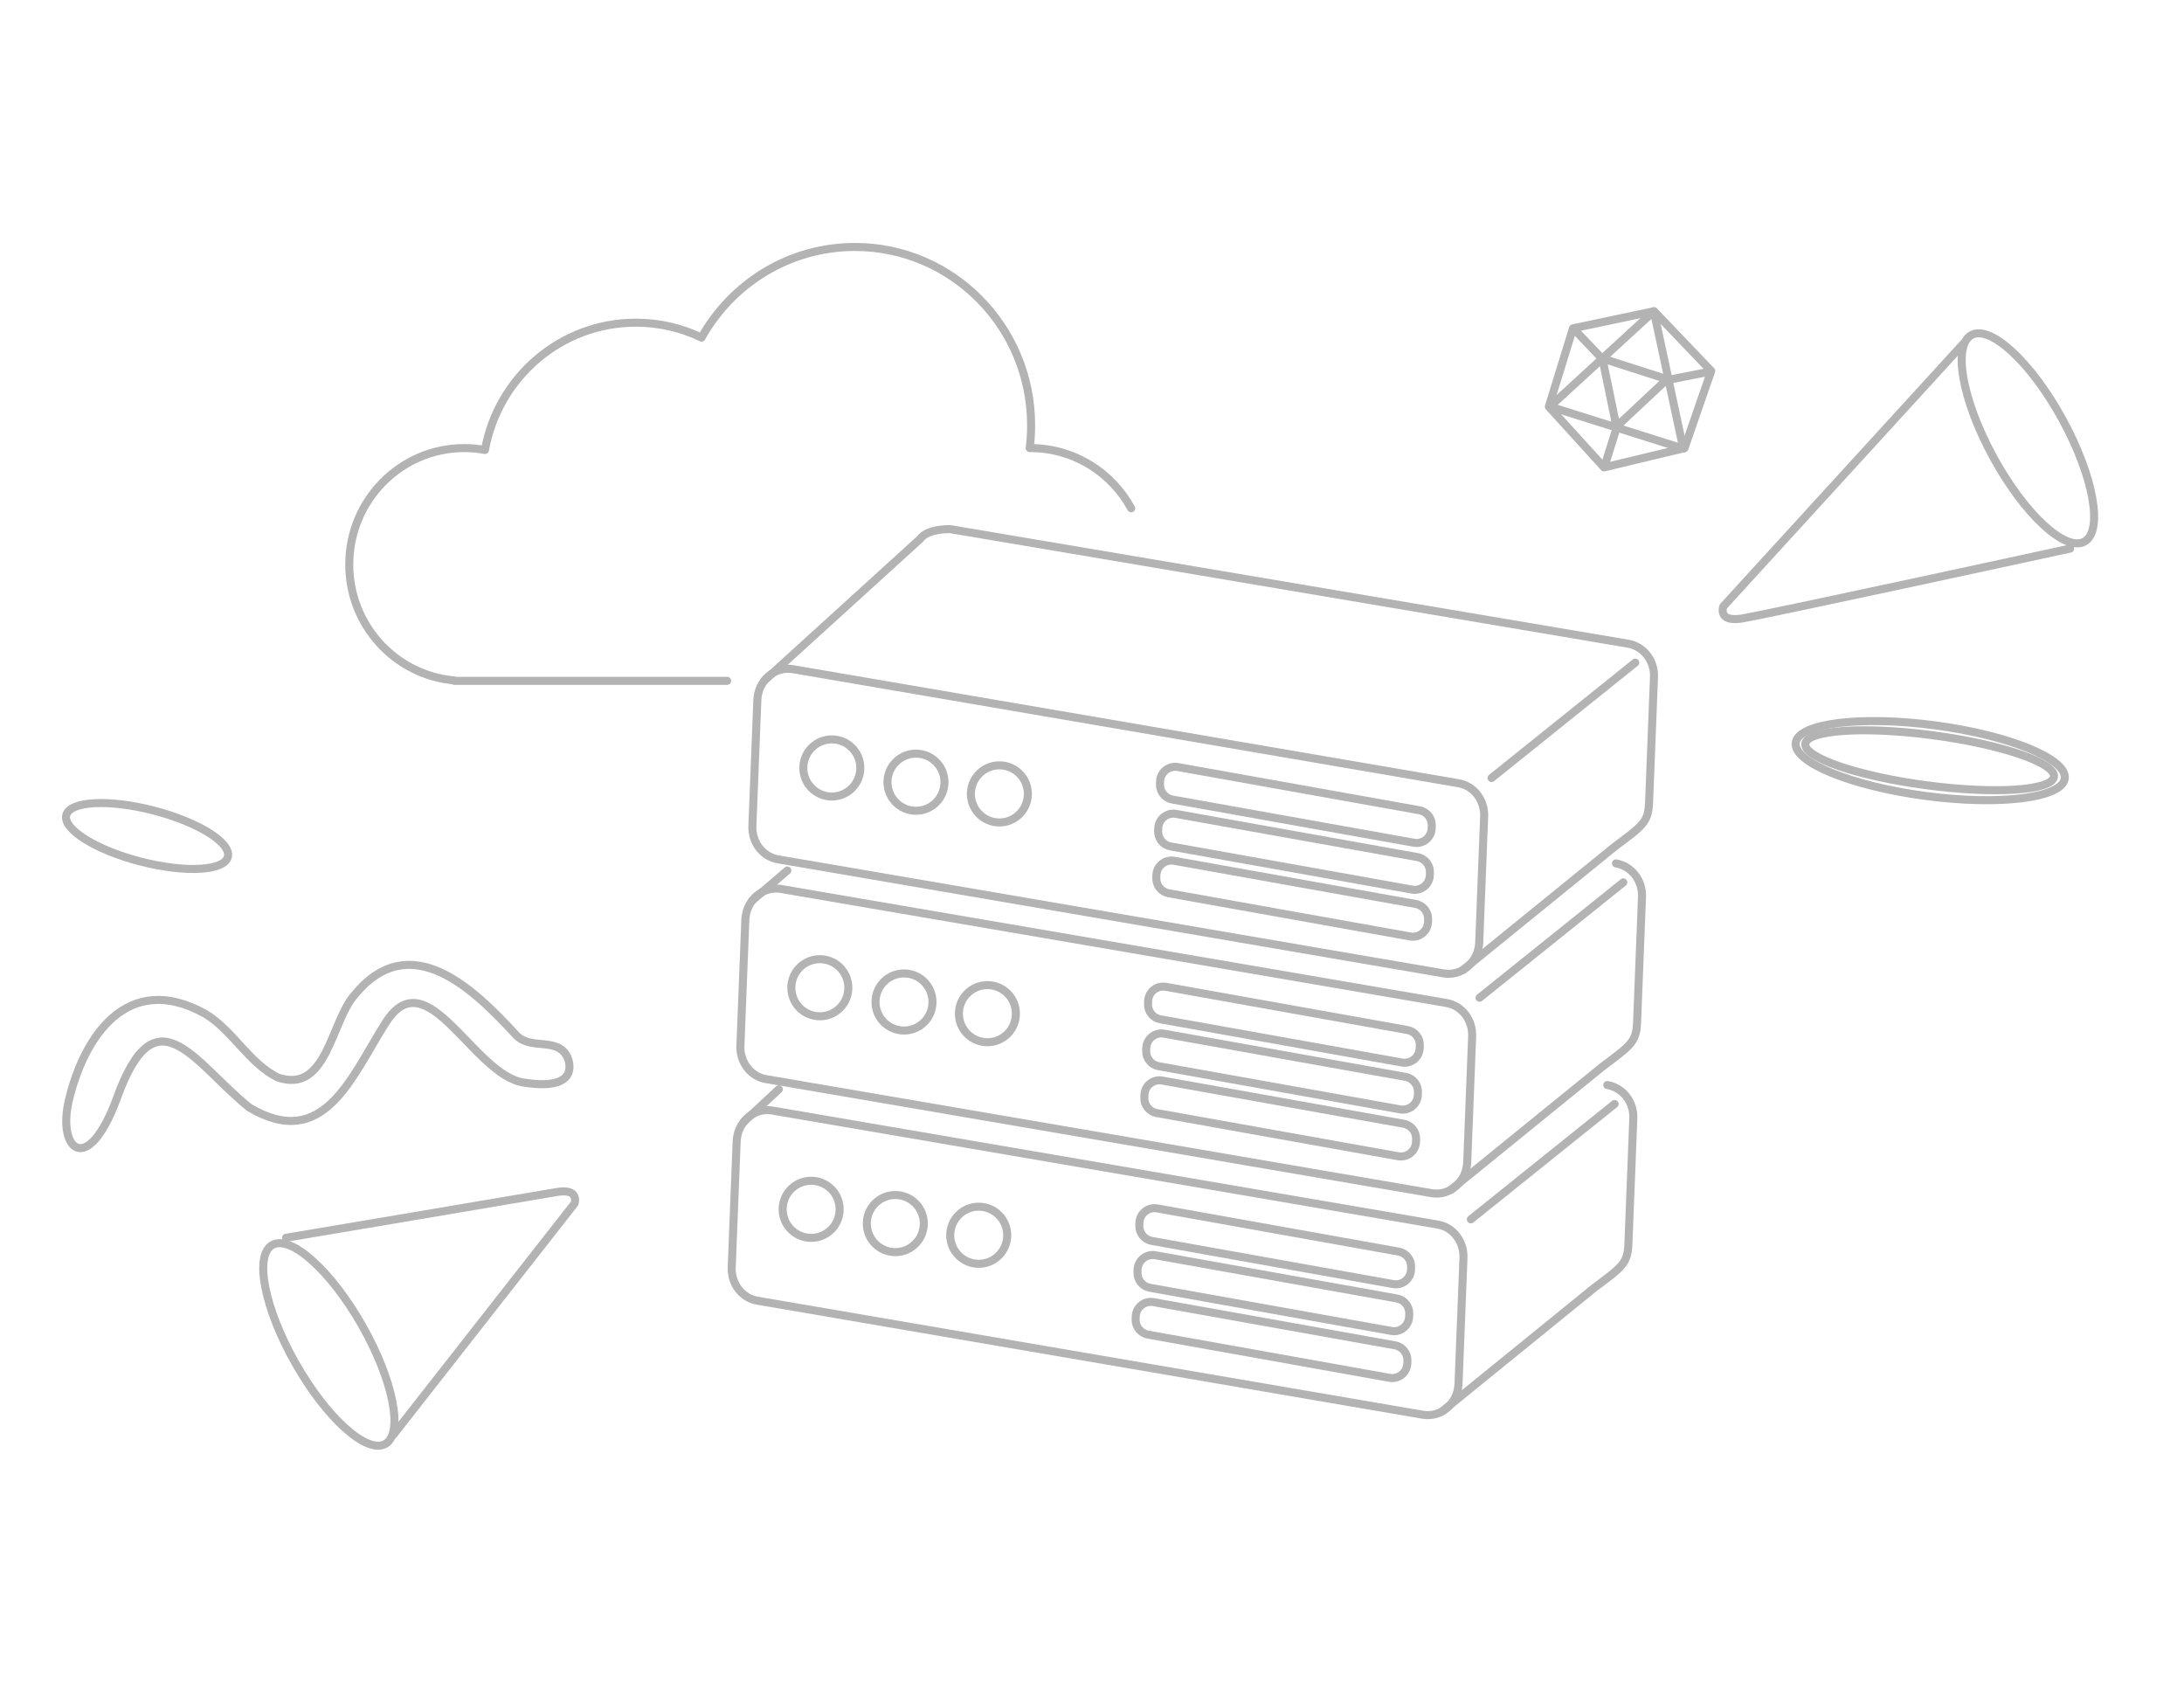
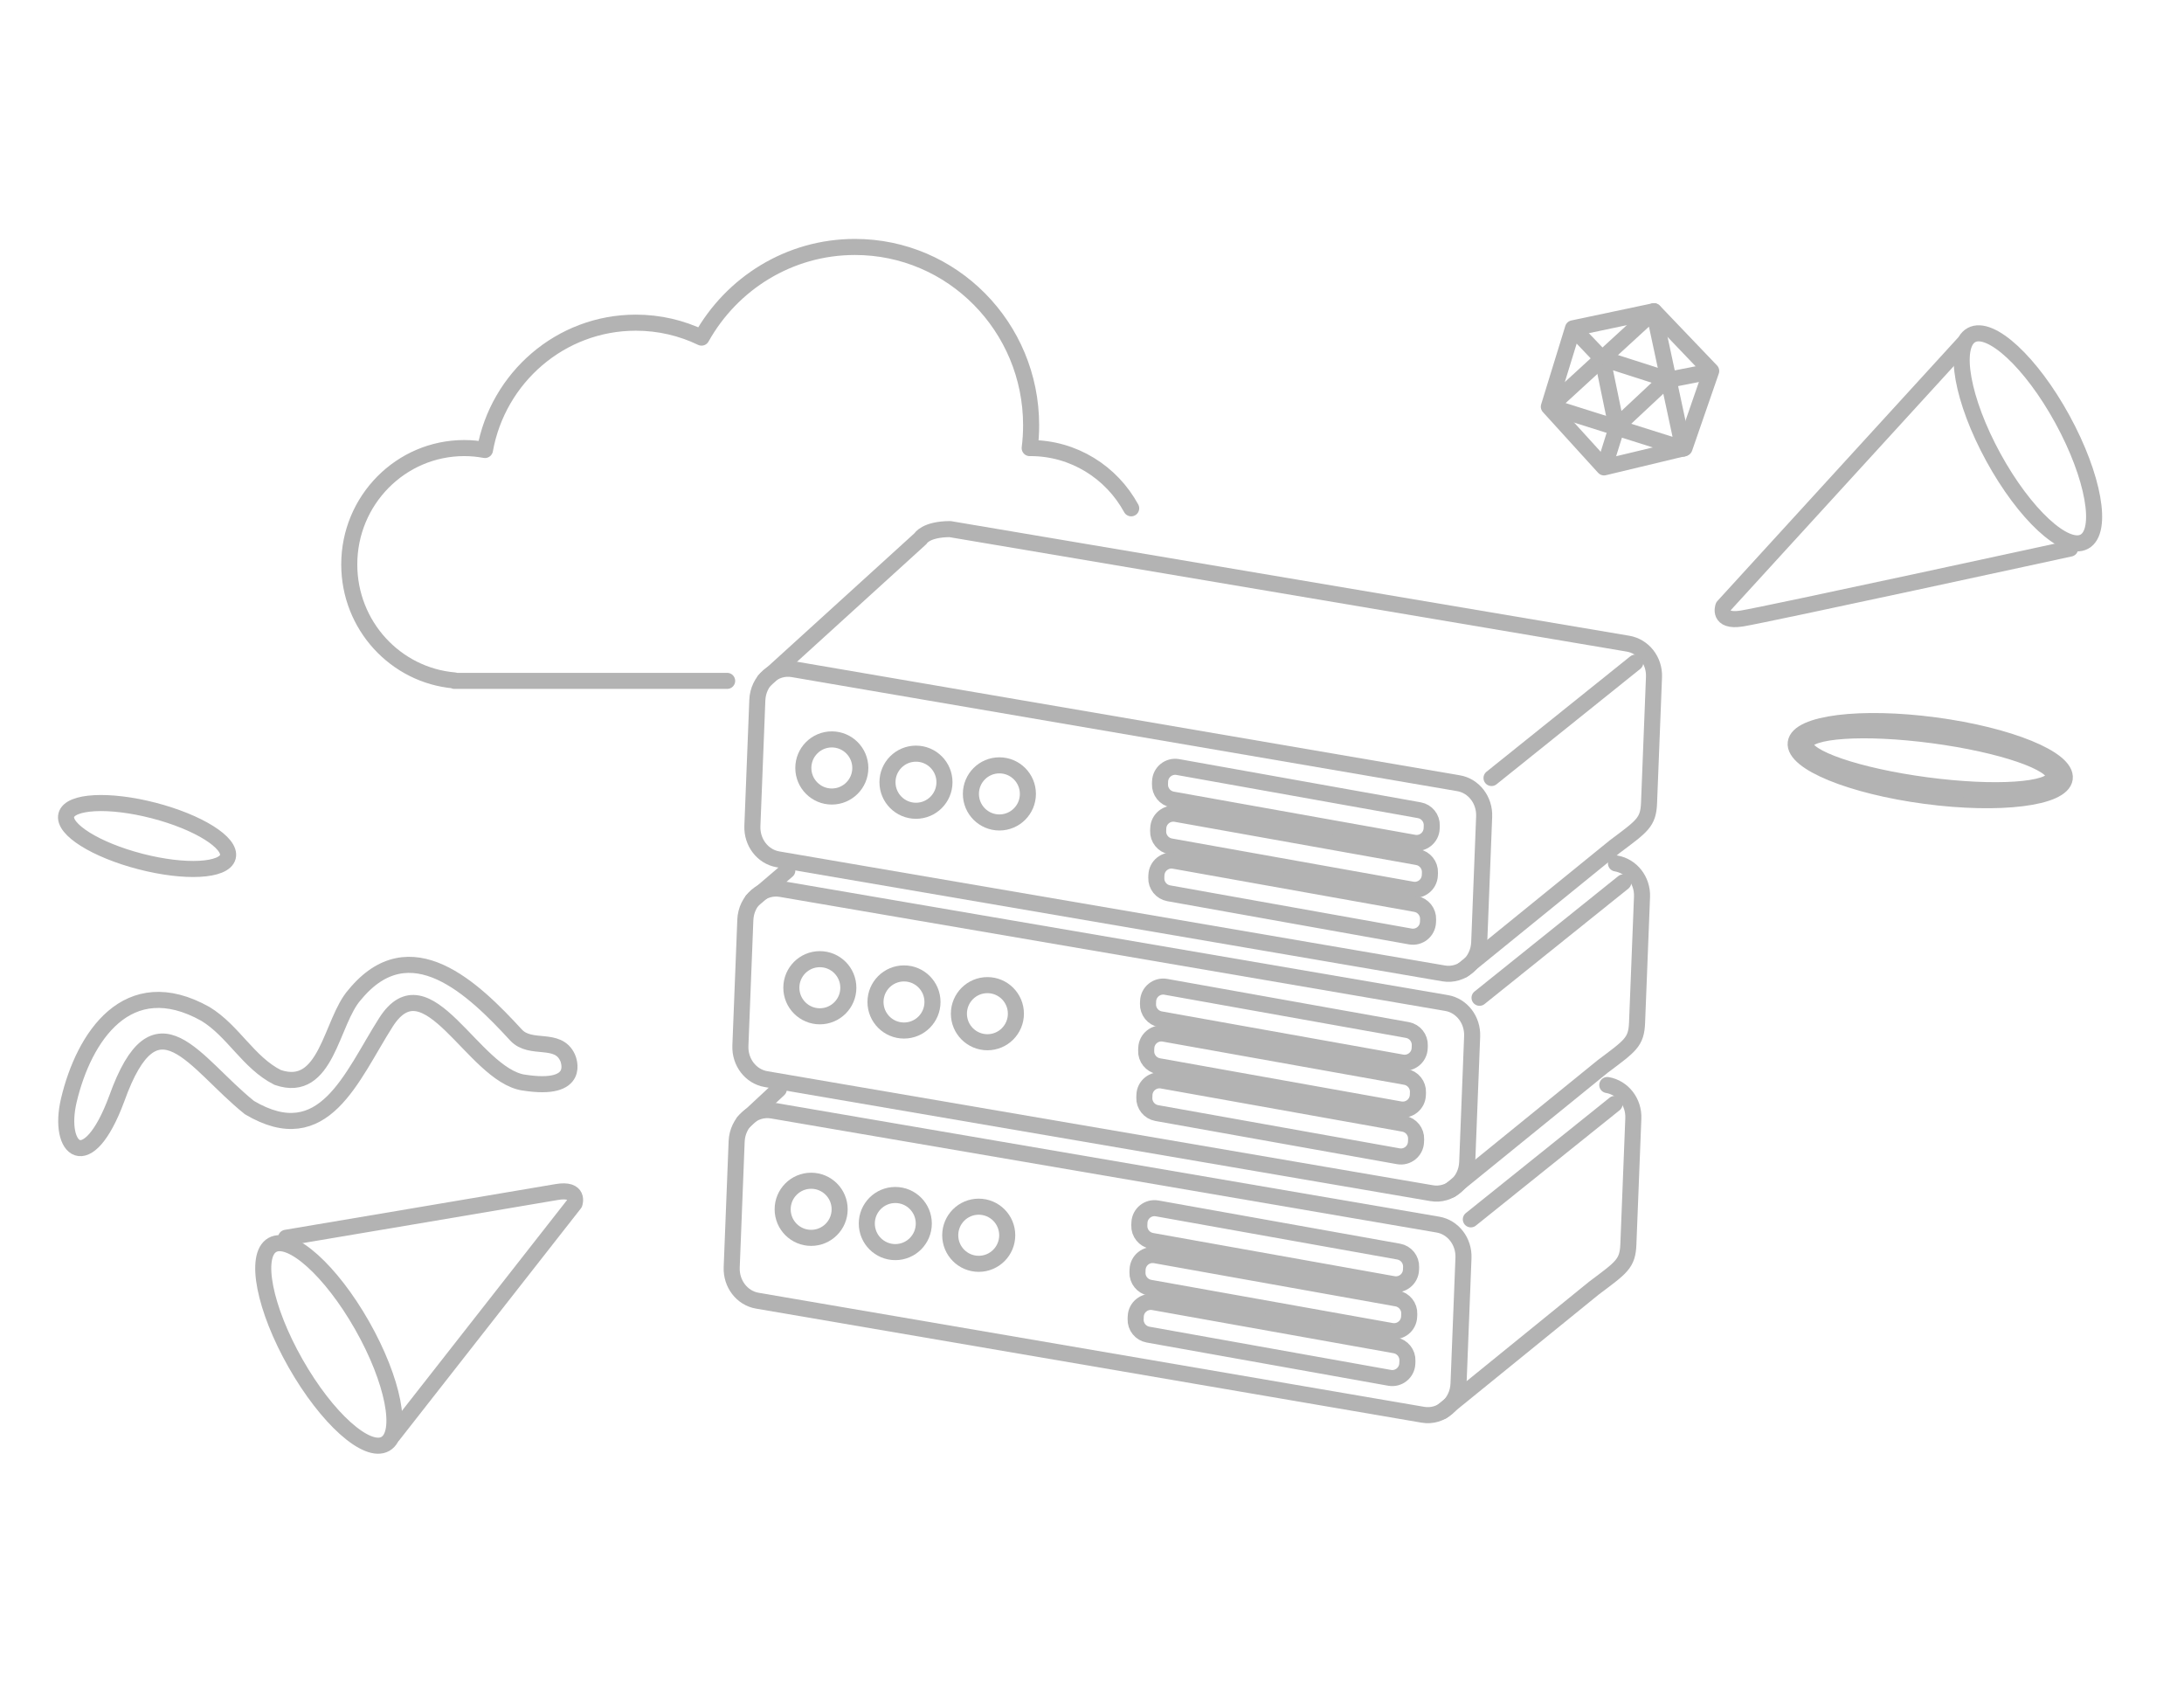
- <svg xmlns="http://www.w3.org/2000/svg" width="272" height="212" viewBox="0 0 272 212" fill="none">
-   <path d="M193.036 50.624L209.64 55.861L205.976 38.756L193.036 50.624Z" stroke="#B3B3B3" stroke-linecap="round" stroke-linejoin="round" />
-   <path d="M207.62 47.22L199.567 44.637L201.317 53.119L207.62 47.22Z" stroke="#B3B3B3" stroke-linecap="round" stroke-linejoin="round" />
-   <path d="M199.313 44.435L196.042 41.006" stroke="#B3B3B3" stroke-linecap="round" stroke-linejoin="round" />
-   <path d="M201.271 53.483L199.837 58.054" stroke="#B3B3B3" stroke-linecap="round" stroke-linejoin="round" />
-   <path d="M207.813 47.291L212.626 46.342" stroke="#B3B3B3" stroke-linecap="round" stroke-linejoin="round" />
-   <path d="M205.997 38.748L195.901 40.882L192.895 50.641L199.771 58.198L209.792 55.797L213.117 46.192L205.997 38.748Z" stroke="#B3B3B3" stroke-linecap="round" stroke-linejoin="round" />
-   <path d="M257.148 96.936C257.469 94.508 250.229 91.544 240.977 90.315C231.725 89.087 223.965 90.058 223.643 92.486C223.322 94.914 230.562 97.878 239.814 99.107C249.067 100.335 256.827 99.364 257.148 96.936Z" stroke="#B3B3B3" stroke-linecap="round" stroke-linejoin="round" />
-   <path d="M255.804 96.72C256.031 95.001 249.284 92.687 240.734 91.552C232.183 90.416 225.068 90.889 224.84 92.608C224.613 94.327 231.36 96.641 239.91 97.776C248.461 98.912 255.576 98.439 255.804 96.72Z" stroke="#B3B3B3" stroke-linecap="round" stroke-linejoin="round" />
-   <path d="M47.996 179.789C50.283 178.483 48.985 171.88 45.096 165.041C41.208 158.201 36.201 153.715 33.914 155.021C31.627 156.326 32.925 162.929 36.813 169.769C40.702 176.609 45.709 181.095 47.996 179.789Z" stroke="#B3B3B3" stroke-linecap="round" stroke-linejoin="round" />
-   <path d="M48.971 178.679L71.553 149.858C71.553 149.858 72.235 147.922 69.316 148.43C66.397 148.938 35.627 154.122 35.627 154.122" stroke="#B3B3B3" stroke-linecap="round" stroke-linejoin="round" />
-   <path d="M28.378 106.697C28.829 104.943 24.691 102.356 19.134 100.92C13.577 99.484 8.707 99.743 8.255 101.498C7.804 103.252 11.942 105.839 17.499 107.274C23.056 108.71 27.926 108.452 28.378 106.697Z" stroke="#B3B3B3" stroke-linecap="round" stroke-linejoin="round" />
-   <path d="M259.595 67.442C261.971 66.137 260.747 59.321 256.861 52.219C252.976 45.116 247.9 40.416 245.524 41.721C243.149 43.026 244.372 49.842 248.258 56.944C252.143 64.047 257.219 68.746 259.595 67.442Z" stroke="#B3B3B3" stroke-linecap="round" stroke-linejoin="round" />
-   <path d="M244.505 42.813L214.623 75.512C214.623 75.512 213.889 77.493 216.901 77.019C219.913 76.546 257.823 68.305 257.823 68.305" stroke="#B3B3B3" stroke-linecap="round" stroke-linejoin="round" />
-   <path d="M65.203 134.798C58.898 133.797 53.185 119.255 48.056 127.31C43.76 134.056 40.368 143.418 31.072 137.918C24.176 132.397 19.434 123.123 14.534 136.815C10.9 146.602 7.107 143.201 8.573 137.011C10.438 129.128 15.865 120.806 25.587 126.25C29.059 128.364 30.939 132.324 34.576 134.155C40.734 136.281 41.2 127.182 44.186 123.855C51.082 115.474 58.955 123.092 64.27 128.88C66.099 130.848 69.462 129.033 70.682 131.679C70.75 131.815 72.559 135.961 65.203 134.794V134.798Z" stroke="#B3B3B3" stroke-linecap="round" stroke-linejoin="round" />
-   <path d="M179.793 121.204L96.889 107C94.991 106.674 93.624 104.894 93.705 102.851L94.321 87.172C94.416 84.741 96.493 82.936 98.752 83.323L181.656 97.527C183.554 97.853 184.92 99.633 184.84 101.676L184.224 117.355C184.129 119.786 182.052 121.591 179.793 121.204Z" stroke="#B3B3B3" stroke-linecap="round" stroke-linejoin="round" />
-   <path d="M95.199 84.745L114.641 67.067C114.641 67.067 115.255 65.898 118.315 65.882L202.748 80.147C204.682 80.472 206.073 82.254 205.992 84.298L205.376 99.977C205.281 102.408 204.532 102.847 201.088 105.432L182.187 120.781" stroke="#B3B3B3" stroke-linecap="round" stroke-linejoin="round" />
-   <path d="M185.758 96.874L203.66 82.507" stroke="#B3B3B3" stroke-linecap="round" stroke-linejoin="round" />
-   <path d="M103.597 99.18C105.557 99.18 107.146 97.587 107.146 95.623C107.146 93.659 105.557 92.067 103.597 92.067C101.637 92.067 100.048 93.659 100.048 95.623C100.048 97.587 101.637 99.18 103.597 99.18Z" stroke="#B3B3B3" stroke-linecap="round" stroke-linejoin="round" />
-   <path d="M114.078 100.954C116.038 100.954 117.627 99.362 117.627 97.397C117.627 95.433 116.038 93.841 114.078 93.841C112.118 93.841 110.529 95.433 110.529 97.397C110.529 99.362 112.118 100.954 114.078 100.954Z" stroke="#B3B3B3" stroke-linecap="round" stroke-linejoin="round" />
-   <path d="M124.466 102.41C126.426 102.41 128.015 100.818 128.015 98.854C128.015 96.89 126.426 95.298 124.466 95.298C122.506 95.298 120.917 96.89 120.917 98.854C120.917 100.818 122.506 102.41 124.466 102.41Z" stroke="#B3B3B3" stroke-linecap="round" stroke-linejoin="round" />
-   <path d="M176.094 104.934L146.015 99.556C145.09 99.39 144.43 98.567 144.466 97.628L144.48 97.288C144.525 96.145 145.566 95.308 146.689 95.508L176.768 100.887C177.693 101.053 178.353 101.876 178.317 102.814L178.303 103.154C178.258 104.297 177.216 105.135 176.094 104.934V104.934Z" stroke="#B3B3B3" stroke-linecap="round" stroke-linejoin="round" />
-   <path d="M175.866 110.77L145.787 105.392C144.862 105.226 144.202 104.403 144.238 103.464L144.252 103.124C144.297 101.981 145.338 101.144 146.461 101.344L176.54 106.723C177.465 106.889 178.125 107.712 178.089 108.651L178.075 108.99C178.03 110.133 176.988 110.971 175.866 110.77V110.77Z" stroke="#B3B3B3" stroke-linecap="round" stroke-linejoin="round" />
-   <path d="M175.636 116.606L145.557 111.228C144.632 111.062 143.972 110.238 144.008 109.3L144.022 108.96C144.067 107.817 145.108 106.98 146.231 107.18L176.31 112.559C177.235 112.725 177.895 113.548 177.859 114.486L177.845 114.826C177.8 115.969 176.758 116.807 175.636 116.606V116.606Z" stroke="#B3B3B3" stroke-linecap="round" stroke-linejoin="round" />
-   <path d="M178.299 148.57L95.394 134.365C93.497 134.04 92.13 132.26 92.211 130.217L92.827 114.538C92.921 112.106 94.999 110.302 97.258 110.688L180.162 124.892C182.059 125.218 183.426 126.998 183.345 129.041L182.73 144.72C182.635 147.152 180.557 148.956 178.299 148.57Z" stroke="#B3B3B3" stroke-linecap="round" stroke-linejoin="round" />
-   <path d="M201.255 107.51C203.189 107.836 204.58 109.618 204.499 111.661L203.884 127.34C203.789 129.772 203.04 130.21 199.596 132.796L180.694 148.145" stroke="#B3B3B3" stroke-linecap="round" stroke-linejoin="round" />
-   <path d="M93.707 112.108L98.055 108.394" stroke="#B3B3B3" stroke-linecap="round" stroke-linejoin="round" />
-   <path d="M184.266 124.239L202.168 109.871" stroke="#B3B3B3" stroke-linecap="round" stroke-linejoin="round" />
-   <path d="M102.105 126.545C104.065 126.545 105.654 124.953 105.654 122.989C105.654 121.025 104.065 119.433 102.105 119.433C100.145 119.433 98.556 121.025 98.556 122.989C98.556 124.953 100.145 126.545 102.105 126.545Z" stroke="#B3B3B3" stroke-linecap="round" stroke-linejoin="round" />
-   <path d="M112.586 128.319C114.546 128.319 116.135 126.727 116.135 124.763C116.135 122.799 114.546 121.207 112.586 121.207C110.626 121.207 109.037 122.799 109.037 124.763C109.037 126.727 110.626 128.319 112.586 128.319Z" stroke="#B3B3B3" stroke-linecap="round" stroke-linejoin="round" />
-   <path d="M122.974 129.776C124.934 129.776 126.523 128.183 126.523 126.219C126.523 124.255 124.934 122.663 122.974 122.663C121.014 122.663 119.425 124.255 119.425 126.219C119.425 128.183 121.014 129.776 122.974 129.776Z" stroke="#B3B3B3" stroke-linecap="round" stroke-linejoin="round" />
-   <path d="M174.602 132.3L144.523 126.921C143.598 126.755 142.938 125.932 142.975 124.994L142.989 124.654C143.033 123.511 144.075 122.673 145.197 122.874L175.277 128.252C176.201 128.418 176.861 129.242 176.825 130.18L176.811 130.52C176.766 131.663 175.725 132.5 174.602 132.3V132.3Z" stroke="#B3B3B3" stroke-linecap="round" stroke-linejoin="round" />
-   <path d="M174.374 138.136L144.294 132.757C143.37 132.591 142.71 131.768 142.746 130.829L142.76 130.49C142.805 129.347 143.846 128.509 144.969 128.709L175.048 134.088C175.973 134.254 176.633 135.077 176.596 136.016L176.582 136.356C176.538 137.499 175.496 138.336 174.374 138.136V138.136Z" stroke="#B3B3B3" stroke-linecap="round" stroke-linejoin="round" />
-   <path d="M174.144 143.972L144.064 138.593C143.14 138.427 142.48 137.604 142.516 136.665L142.53 136.326C142.575 135.183 143.616 134.345 144.739 134.546L174.818 139.924C175.743 140.09 176.403 140.913 176.366 141.852L176.352 142.192C176.308 143.335 175.266 144.172 174.144 143.972V143.972Z" stroke="#B3B3B3" stroke-linecap="round" stroke-linejoin="round" />
-   <path d="M177.216 176.159L94.312 161.955C92.415 161.629 91.048 159.849 91.129 157.806L91.745 142.127C91.84 139.696 93.917 137.891 96.176 138.278L179.08 152.482C180.977 152.808 182.344 154.588 182.263 156.631L181.648 172.31C181.553 174.741 179.475 176.546 177.216 176.159Z" stroke="#B3B3B3" stroke-linecap="round" stroke-linejoin="round" />
-   <path d="M200.174 135.102C202.108 135.428 203.499 137.21 203.418 139.253L202.803 154.932C202.708 157.363 201.959 157.802 198.515 160.387L179.613 175.737" stroke="#B3B3B3" stroke-linecap="round" stroke-linejoin="round" />
-   <path d="M92.625 139.7L96.994 135.632" stroke="#B3B3B3" stroke-linecap="round" stroke-linejoin="round" />
-   <path d="M183.182 151.829L201.086 137.463" stroke="#B3B3B3" stroke-linecap="round" stroke-linejoin="round" />
-   <path d="M101.023 154.135C102.983 154.135 104.572 152.543 104.572 150.579C104.572 148.615 102.983 147.023 101.023 147.023C99.063 147.023 97.474 148.615 97.474 150.579C97.474 152.543 99.063 154.135 101.023 154.135Z" stroke="#B3B3B3" stroke-linecap="round" stroke-linejoin="round" />
-   <path d="M111.504 155.909C113.464 155.909 115.053 154.317 115.053 152.353C115.053 150.389 113.464 148.797 111.504 148.797C109.544 148.797 107.955 150.389 107.955 152.353C107.955 154.317 109.544 155.909 111.504 155.909Z" stroke="#B3B3B3" stroke-linecap="round" stroke-linejoin="round" />
-   <path d="M121.893 157.365C123.853 157.365 125.442 155.773 125.442 153.809C125.442 151.845 123.853 150.253 121.893 150.253C119.933 150.253 118.344 151.845 118.344 153.809C118.344 155.773 119.933 157.365 121.893 157.365Z" stroke="#B3B3B3" stroke-linecap="round" stroke-linejoin="round" />
-   <path d="M173.52 159.892L143.441 154.513C142.516 154.347 141.856 153.524 141.893 152.585L141.907 152.246C141.951 151.103 142.993 150.265 144.115 150.465L174.195 155.844C175.119 156.01 175.779 156.833 175.743 157.772L175.729 158.112C175.684 159.255 174.643 160.092 173.52 159.892V159.892Z" stroke="#B3B3B3" stroke-linecap="round" stroke-linejoin="round" />
-   <path d="M173.29 165.726L143.211 160.347C142.286 160.181 141.626 159.358 141.663 158.419L141.677 158.079C141.721 156.937 142.763 156.099 143.885 156.299L173.965 161.678C174.889 161.844 175.549 162.667 175.513 163.606L175.499 163.946C175.454 165.089 174.413 165.926 173.29 165.726V165.726Z" stroke="#B3B3B3" stroke-linecap="round" stroke-linejoin="round" />
-   <path d="M173.062 171.562L142.983 166.183C142.058 166.017 141.398 165.194 141.435 164.255L141.449 163.915C141.493 162.773 142.535 161.935 143.657 162.135L173.737 167.514C174.661 167.68 175.321 168.503 175.285 169.442L175.271 169.782C175.226 170.925 174.185 171.762 173.062 171.562Z" stroke="#B3B3B3" stroke-linecap="round" stroke-linejoin="round" />
-   <path d="M140.88 63.291C138.441 58.821 133.736 55.793 128.334 55.793C128.303 55.793 128.273 55.795 128.241 55.795C128.358 54.864 128.418 53.916 128.418 52.953C128.418 40.69 118.595 30.75 106.479 30.75C98.282 30.75 91.138 35.299 87.371 42.037C84.892 40.846 82.118 40.178 79.191 40.178C69.816 40.178 62.018 47.016 60.398 56.031C59.563 55.878 58.701 55.793 57.821 55.793C49.911 55.793 43.498 62.282 43.498 70.286C43.498 77.874 49.259 84.094 56.595 84.723V84.78H90.561" stroke="#B3B3B3" stroke-linecap="round" stroke-linejoin="round" />
+ <svg xmlns="http://www.w3.org/2000/svg" viewBox="0 0 136 106" fill="none">
+   <path d="M96.518 25.312L104.82 27.931L102.988 19.378L96.518 25.312Z" stroke="#B3B3B3" stroke-linecap="round" stroke-linejoin="round" />
+   <path d="M103.81 23.61L99.784 22.318L100.659 26.559L103.81 23.61Z" stroke="#B3B3B3" stroke-linecap="round" stroke-linejoin="round" />
+   <path d="M99.656 22.217L98.021 20.503" stroke="#B3B3B3" stroke-linecap="round" stroke-linejoin="round" />
+   <path d="M100.635 26.741L99.919 29.027" stroke="#B3B3B3" stroke-linecap="round" stroke-linejoin="round" />
+   <path d="M103.907 23.645L106.313 23.171" stroke="#B3B3B3" stroke-linecap="round" stroke-linejoin="round" />
+   <path d="M102.998 19.374L97.951 20.441L96.448 25.32L99.885 29.099L104.896 27.898L106.558 23.096L102.998 19.374Z" stroke="#B3B3B3" stroke-linecap="round" stroke-linejoin="round" />
+   <path d="M128.574 48.468C128.735 47.254 125.115 45.772 120.489 45.158C115.863 44.543 111.982 45.029 111.822 46.243C111.661 47.457 115.281 48.939 119.907 49.553C124.533 50.168 128.414 49.682 128.574 48.468Z" stroke="#B3B3B3" stroke-linecap="round" stroke-linejoin="round" />
+   <path d="M127.902 48.36C128.016 47.501 124.642 46.344 120.367 45.776C116.092 45.208 112.534 45.445 112.42 46.304C112.307 47.163 115.68 48.32 119.955 48.888C124.23 49.456 127.788 49.219 127.902 48.36Z" stroke="#B3B3B3" stroke-linecap="round" stroke-linejoin="round" />
+   <path d="M23.998 89.894C25.141 89.242 24.492 85.94 22.548 82.52C20.604 79.1 18.1 76.857 16.957 77.51C15.813 78.163 16.462 81.465 18.407 84.884C20.351 88.304 22.854 90.547 23.998 89.894Z" stroke="#B3B3B3" stroke-linecap="round" stroke-linejoin="round" />
+   <path d="M24.485 89.34L35.776 74.929C35.776 74.929 36.117 73.961 34.658 74.215C33.198 74.469 17.813 77.061 17.813 77.061" stroke="#B3B3B3" stroke-linecap="round" stroke-linejoin="round" />
+   <path d="M14.189 53.349C14.415 52.471 12.345 51.178 9.567 50.46C6.789 49.742 4.353 49.871 4.128 50.749C3.902 51.626 5.971 52.919 8.749 53.637C11.528 54.355 13.963 54.226 14.189 53.349Z" stroke="#B3B3B3" stroke-linecap="round" stroke-linejoin="round" />
+   <path d="M129.797 33.721C130.985 33.068 130.373 29.66 128.431 26.109C126.488 22.558 123.95 20.208 122.762 20.861C121.574 21.513 122.186 24.921 124.129 28.472C126.072 32.023 128.61 34.373 129.797 33.721Z" stroke="#B3B3B3" stroke-linecap="round" stroke-linejoin="round" />
+   <path d="M122.253 21.407L107.312 37.756C107.312 37.756 106.944 38.746 108.45 38.51C109.956 38.273 128.911 34.152 128.911 34.152" stroke="#B3B3B3" stroke-linecap="round" stroke-linejoin="round" />
+   <path d="M32.601 67.399C29.449 66.898 26.593 59.627 24.028 63.655C21.88 67.028 20.184 71.709 15.536 68.959C12.088 66.199 9.717 61.561 7.267 68.408C5.45 73.301 3.554 71.601 4.286 68.506C5.219 64.564 7.932 60.403 12.793 63.125C14.53 64.182 15.469 66.162 17.288 67.078C20.367 68.141 20.6 63.591 22.093 61.927C25.541 57.737 29.477 61.546 32.135 64.44C33.05 65.424 34.731 64.517 35.341 65.84C35.375 65.907 36.28 67.981 32.601 67.397V67.399Z" stroke="#B3B3B3" stroke-linecap="round" stroke-linejoin="round" />
+   <path d="M89.896 60.602L48.444 53.5C47.495 53.337 46.812 52.447 46.852 51.425L47.16 43.586C47.208 42.37 48.246 41.468 49.376 41.661L90.828 48.763C91.777 48.926 92.46 49.816 92.42 50.838L92.112 58.677C92.064 59.893 91.026 60.795 89.896 60.602Z" stroke="#B3B3B3" stroke-linecap="round" stroke-linejoin="round" />
+   <path d="M47.599 42.372L57.32 33.533C57.32 33.533 57.627 32.949 59.157 32.941L101.374 40.073C102.341 40.236 103.036 41.127 102.996 42.149L102.688 49.988C102.64 51.204 102.266 51.423 100.544 52.716L91.093 60.391" stroke="#B3B3B3" stroke-linecap="round" stroke-linejoin="round" />
+   <path d="M92.879 48.437L101.83 41.254" stroke="#B3B3B3" stroke-linecap="round" stroke-linejoin="round" />
+   <path d="M51.798 49.59C52.778 49.59 53.573 48.794 53.573 47.812C53.573 46.83 52.778 46.034 51.798 46.034C50.818 46.034 50.024 46.83 50.024 47.812C50.024 48.794 50.818 49.59 51.798 49.59Z" stroke="#B3B3B3" stroke-linecap="round" stroke-linejoin="round" />
+   <path d="M57.039 50.477C58.019 50.477 58.813 49.681 58.813 48.699C58.813 47.717 58.019 46.921 57.039 46.921C56.059 46.921 55.264 47.717 55.264 48.699C55.264 49.681 56.059 50.477 57.039 50.477Z" stroke="#B3B3B3" stroke-linecap="round" stroke-linejoin="round" />
+   <path d="M62.233 51.205C63.213 51.205 64.008 50.409 64.008 49.427C64.008 48.445 63.213 47.649 62.233 47.649C61.253 47.649 60.459 48.445 60.459 49.427C60.459 50.409 61.253 51.205 62.233 51.205Z" stroke="#B3B3B3" stroke-linecap="round" stroke-linejoin="round" />
+   <path d="M88.047 52.467L73.007 49.778C72.545 49.695 72.215 49.283 72.233 48.814L72.24 48.644C72.262 48.073 72.783 47.654 73.344 47.754L88.384 50.443C88.846 50.526 89.176 50.938 89.158 51.407L89.151 51.577C89.129 52.149 88.608 52.567 88.047 52.467V52.467Z" stroke="#B3B3B3" stroke-linecap="round" stroke-linejoin="round" />
+   <path d="M87.933 55.385L72.893 52.696C72.431 52.613 72.101 52.201 72.119 51.732L72.126 51.562C72.148 50.99 72.669 50.572 73.23 50.672L88.27 53.361C88.732 53.444 89.062 53.856 89.044 54.325L89.037 54.495C89.015 55.067 88.494 55.485 87.933 55.385V55.385Z" stroke="#B3B3B3" stroke-linecap="round" stroke-linejoin="round" />
+   <path d="M87.818 58.303L72.778 55.614C72.316 55.531 71.986 55.119 72.004 54.65L72.011 54.48C72.033 53.909 72.554 53.49 73.115 53.59L88.155 56.279C88.617 56.362 88.947 56.774 88.929 57.243L88.922 57.413C88.9 57.985 88.379 58.403 87.818 58.303V58.303Z" stroke="#B3B3B3" stroke-linecap="round" stroke-linejoin="round" />
+   <path d="M89.149 74.285L47.697 67.183C46.748 67.02 46.065 66.13 46.105 65.108L46.413 57.269C46.461 56.053 47.499 55.151 48.629 55.344L90.081 62.446C91.029 62.609 91.713 63.499 91.672 64.521L91.365 72.36C91.317 73.576 90.279 74.478 89.149 74.285Z" stroke="#B3B3B3" stroke-linecap="round" stroke-linejoin="round" />
+   <path d="M100.628 53.755C101.595 53.918 102.29 54.809 102.25 55.831L101.942 63.67C101.894 64.886 101.52 65.105 99.798 66.398L90.347 74.072" stroke="#B3B3B3" stroke-linecap="round" stroke-linejoin="round" />
+   <path d="M46.853 56.054L49.027 54.197" stroke="#B3B3B3" stroke-linecap="round" stroke-linejoin="round" />
+   <path d="M92.133 62.12L101.084 54.935" stroke="#B3B3B3" stroke-linecap="round" stroke-linejoin="round" />
+   <path d="M51.052 63.273C52.032 63.273 52.827 62.476 52.827 61.494C52.827 60.512 52.032 59.716 51.052 59.716C50.072 59.716 49.278 60.512 49.278 61.494C49.278 62.476 50.072 63.273 51.052 63.273Z" stroke="#B3B3B3" stroke-linecap="round" stroke-linejoin="round" />
+   <path d="M56.293 64.159C57.273 64.159 58.067 63.364 58.067 62.382C58.067 61.4 57.273 60.603 56.293 60.603C55.313 60.603 54.518 61.4 54.518 62.382C54.518 63.364 55.313 64.159 56.293 64.159Z" stroke="#B3B3B3" stroke-linecap="round" stroke-linejoin="round" />
+   <path d="M61.487 64.888C62.467 64.888 63.261 64.092 63.261 63.11C63.261 62.128 62.467 61.332 61.487 61.332C60.507 61.332 59.712 62.128 59.712 63.11C59.712 64.092 60.507 64.888 61.487 64.888Z" stroke="#B3B3B3" stroke-linecap="round" stroke-linejoin="round" />
+   <path d="M87.301 66.15L72.261 63.461C71.799 63.378 71.469 62.966 71.487 62.497L71.494 62.327C71.516 61.755 72.037 61.337 72.598 61.437L87.638 64.126C88.1 64.209 88.43 64.621 88.412 65.09L88.405 65.26C88.383 65.831 87.862 66.25 87.301 66.15V66.15Z" stroke="#B3B3B3" stroke-linecap="round" stroke-linejoin="round" />
+   <path d="M87.187 69.068L72.147 66.379C71.685 66.296 71.355 65.884 71.373 65.415L71.38 65.245C71.402 64.673 71.923 64.255 72.484 64.355L87.524 67.044C87.986 67.127 88.316 67.539 88.298 68.008L88.291 68.178C88.269 68.749 87.748 69.168 87.187 69.068V69.068Z" stroke="#B3B3B3" stroke-linecap="round" stroke-linejoin="round" />
+   <path d="M87.072 71.986L72.032 69.297C71.57 69.214 71.24 68.802 71.258 68.333L71.265 68.163C71.287 67.591 71.808 67.173 72.369 67.273L87.409 69.962C87.871 70.045 88.201 70.457 88.183 70.926L88.176 71.096C88.154 71.667 87.633 72.086 87.072 71.986V71.986Z" stroke="#B3B3B3" stroke-linecap="round" stroke-linejoin="round" />
+   <path d="M88.608 88.08L47.156 80.978C46.207 80.815 45.524 79.925 45.564 78.903L45.872 71.064C45.92 69.848 46.958 68.946 48.088 69.139L89.54 76.241C90.489 76.404 91.172 77.294 91.132 78.316L90.824 86.155C90.776 87.371 89.738 88.273 88.608 88.08Z" stroke="#B3B3B3" stroke-linecap="round" stroke-linejoin="round" />
+   <path d="M100.087 67.551C101.054 67.714 101.749 68.605 101.709 69.626L101.401 77.466C101.354 78.682 100.979 78.901 99.257 80.194L89.806 87.868" stroke="#B3B3B3" stroke-linecap="round" stroke-linejoin="round" />
+   <path d="M46.312 69.85L48.497 67.816" stroke="#B3B3B3" stroke-linecap="round" stroke-linejoin="round" />
+   <path d="M91.591 75.914L100.543 68.731" stroke="#B3B3B3" stroke-linecap="round" stroke-linejoin="round" />
+   <path d="M50.511 77.067C51.491 77.067 52.286 76.271 52.286 75.289C52.286 74.307 51.491 73.511 50.511 73.511C49.531 73.511 48.737 74.307 48.737 75.289C48.737 76.271 49.531 77.067 50.511 77.067Z" stroke="#B3B3B3" stroke-linecap="round" stroke-linejoin="round" />
+   <path d="M55.752 77.954C56.732 77.954 57.526 77.158 57.526 76.176C57.526 75.194 56.732 74.398 55.752 74.398C54.772 74.398 53.977 75.194 53.977 76.176C53.977 77.158 54.772 77.954 55.752 77.954Z" stroke="#B3B3B3" stroke-linecap="round" stroke-linejoin="round" />
+   <path d="M60.946 78.683C61.926 78.683 62.721 77.887 62.721 76.905C62.721 75.923 61.926 75.126 60.946 75.126C59.966 75.126 59.172 75.923 59.172 76.905C59.172 77.887 59.966 78.683 60.946 78.683Z" stroke="#B3B3B3" stroke-linecap="round" stroke-linejoin="round" />
+   <path d="M86.76 79.946L71.72 77.257C71.258 77.174 70.928 76.762 70.946 76.293L70.953 76.123C70.975 75.551 71.496 75.132 72.058 75.233L87.097 77.922C87.559 78.005 87.89 78.417 87.871 78.886L87.864 79.056C87.842 79.627 87.321 80.046 86.76 79.946V79.946Z" stroke="#B3B3B3" stroke-linecap="round" stroke-linejoin="round" />
+   <path d="M86.645 82.863L71.605 80.174C71.143 80.091 70.813 79.679 70.831 79.21L70.838 79.04C70.86 78.468 71.381 78.049 71.942 78.15L86.982 80.839C87.445 80.922 87.775 81.334 87.756 81.803L87.749 81.973C87.727 82.544 87.206 82.963 86.645 82.863V82.863Z" stroke="#B3B3B3" stroke-linecap="round" stroke-linejoin="round" />
+   <path d="M86.531 85.781L71.491 83.091C71.029 83.009 70.699 82.597 70.717 82.128L70.724 81.958C70.746 81.386 71.267 80.968 71.828 81.068L86.868 83.757C87.33 83.84 87.66 84.252 87.642 84.721L87.635 84.891C87.613 85.462 87.092 85.881 86.531 85.781Z" stroke="#B3B3B3" stroke-linecap="round" stroke-linejoin="round" />
+   <path d="M70.44 31.646C69.221 29.41 66.868 27.896 64.167 27.896C64.151 27.896 64.136 27.897 64.12 27.897C64.179 27.432 64.209 26.958 64.209 26.476C64.209 20.345 59.297 15.375 53.239 15.375C49.141 15.375 45.569 17.65 43.685 21.019C42.446 20.423 41.059 20.089 39.595 20.089C34.908 20.089 31.009 23.508 30.199 28.016C29.781 27.939 29.35 27.896 28.91 27.896C24.955 27.896 21.749 31.141 21.749 35.143C21.749 38.937 24.629 42.047 28.297 42.362V42.39H45.28" stroke="#B3B3B3" stroke-linecap="round" stroke-linejoin="round" />
</svg>
